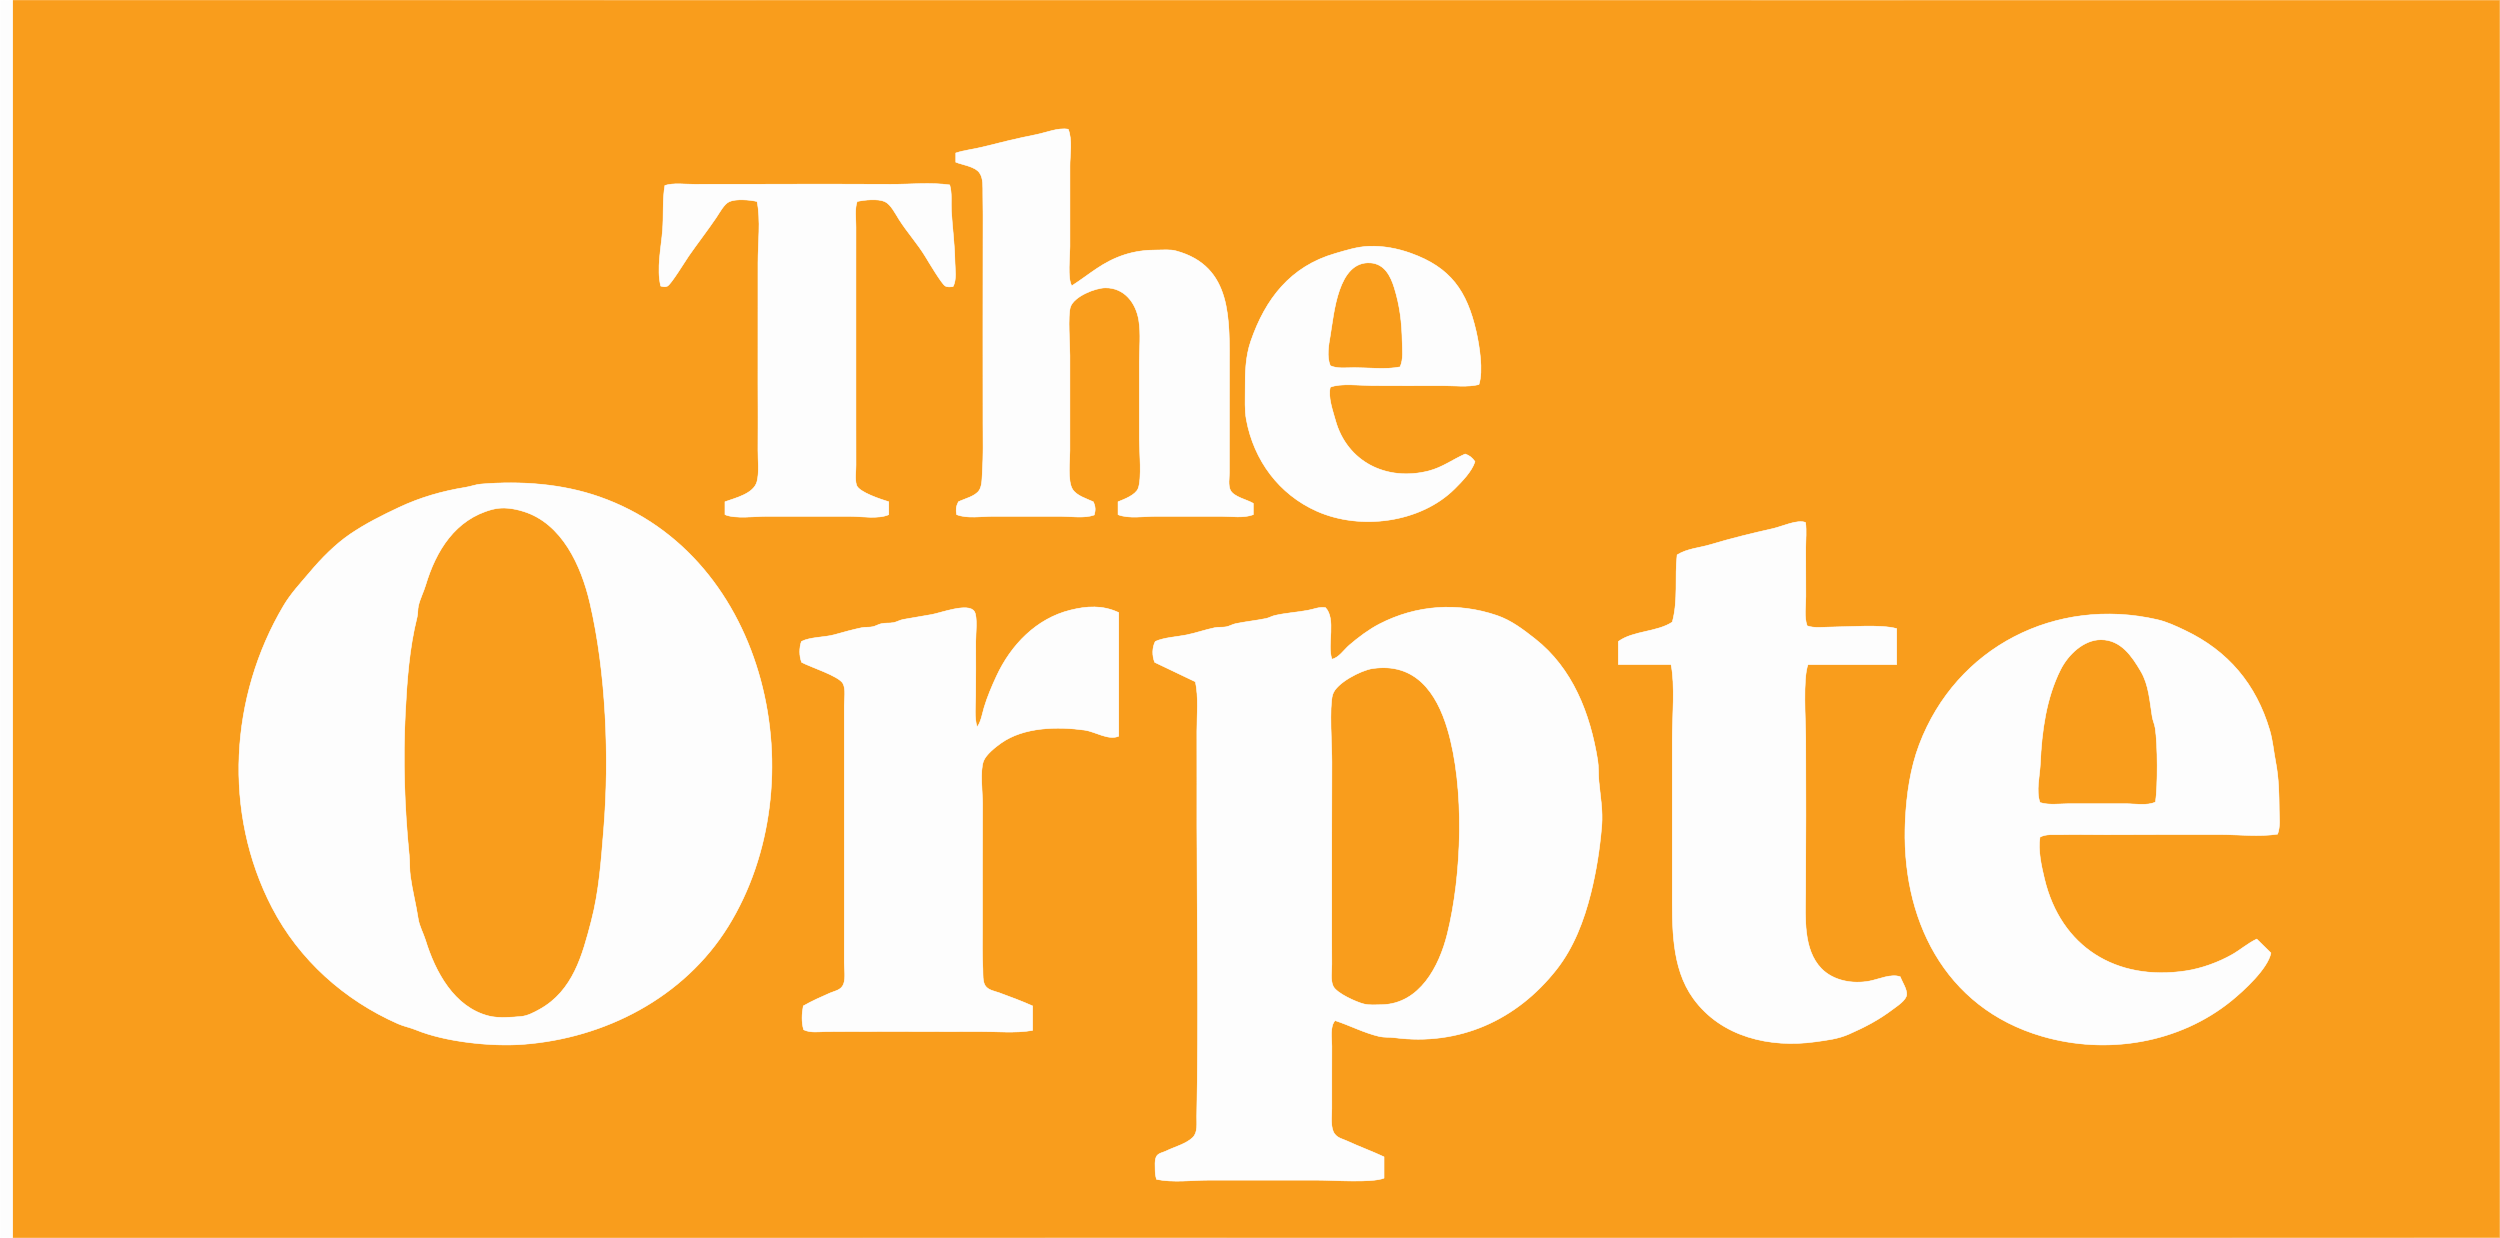
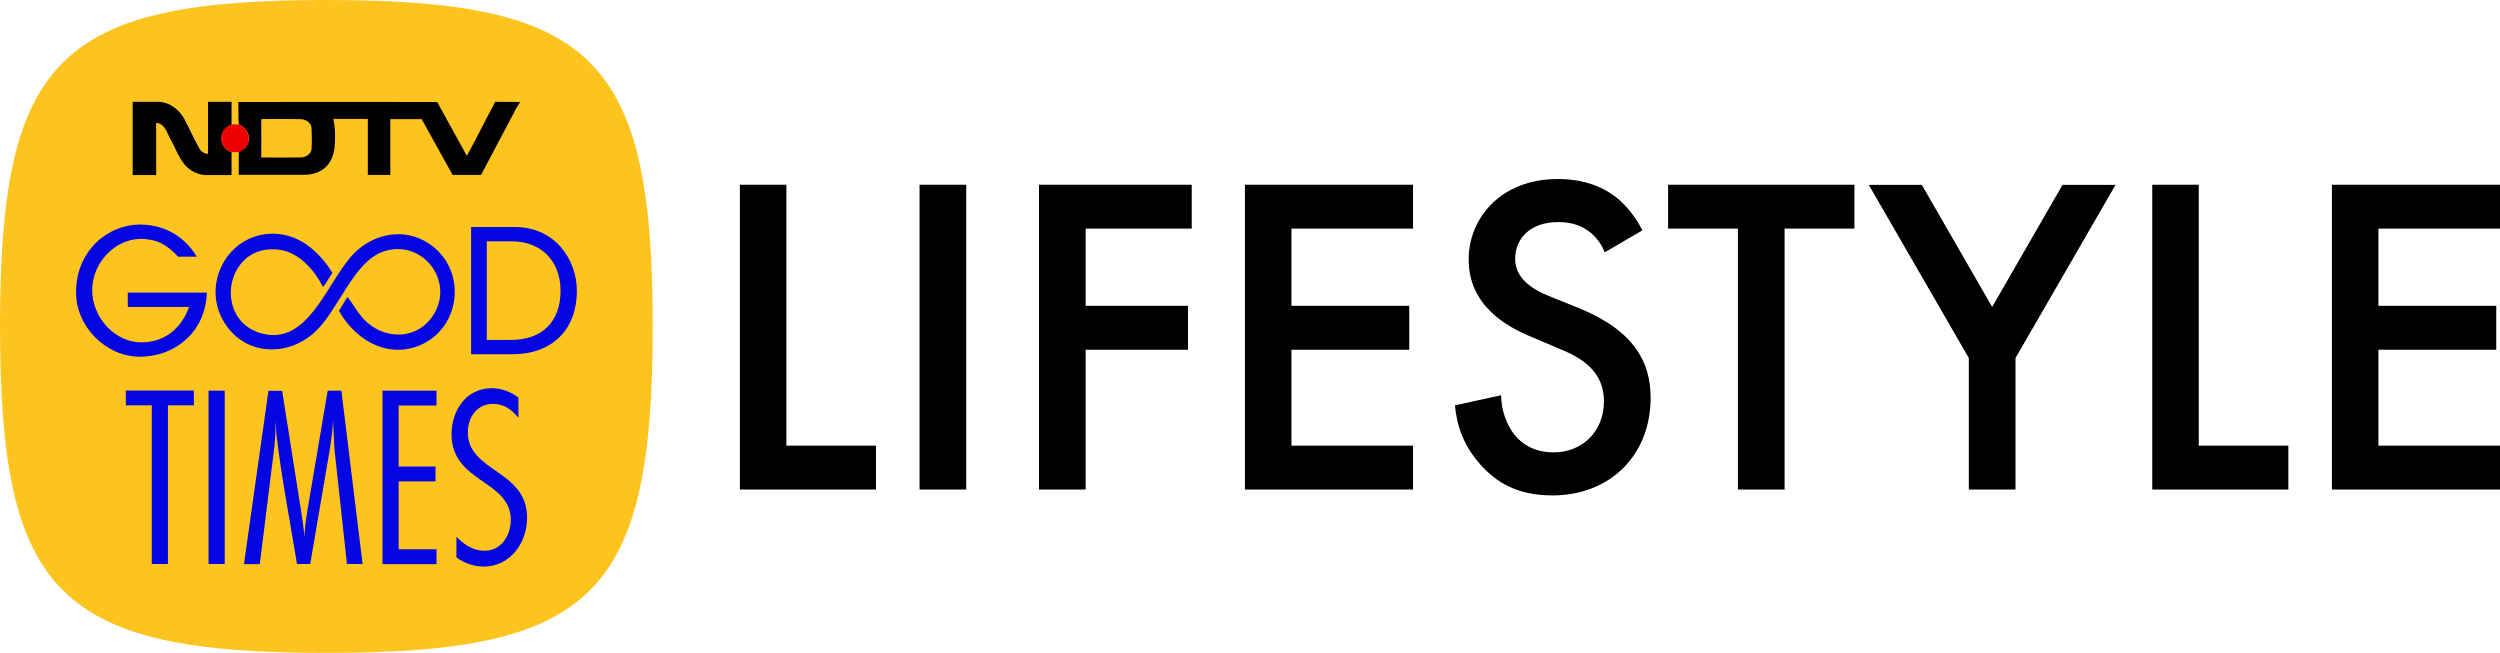
- <svg xmlns="http://www.w3.org/2000/svg" viewBox="0 0 1220 604" width="1220" height="604">
-   <path d="M6.19 0.13C410.73 0.15 815.27 0.17 1219.8 0.2C1219.8 201.44 1219.8 402.68 1219.8 603.93C815.27 603.95 410.73 603.97 6.19 603.99C6.19 402.71 6.19 201.42 6.19 0.13ZM521.31 63.08C516.54 62.15 510.57 64.7 505.75 65.66C496.93 67.4 488.31 69.5 479.63 71.71C475.22 72.84 470.81 73.22 466.42 74.65C466.42 76.15 466.42 77.65 466.42 79.15C469.77 80.5 475.74 81.22 477.96 84.28C479.95 87.03 479.57 91.21 479.63 94.42C479.75 101.73 479.73 109.05 479.7 116.36C479.6 146.66 479.73 176.95 479.69 207.25C479.69 214.82 479.9 222.42 479.4 229.97C479.22 232.69 479.39 236.87 477.89 239.23C475.99 242.22 470.69 243.38 467.7 244.86C466.58 247.03 466.38 248.73 466.83 251.13C471.97 253.19 479.11 251.96 484.63 251.97C495.6 252 506.57 251.96 517.54 251.97C522.64 251.98 529.23 253.05 533.99 251.31C534.69 248.9 534.61 247.13 533.52 244.86C530.26 243.37 525.29 241.92 523.34 238.66C520.92 234.61 522.11 224.57 522.11 219.79C522.09 204.38 522.14 188.97 522.11 173.56C522.1 168.42 521.04 153.95 522.36 149.86C524.06 144.63 534.55 140.48 539.48 140.46C548.74 140.42 554.35 147.84 555.72 156.32C556.78 162.88 556.01 170.06 556.01 176.69C556.01 189.23 556.03 201.77 556.01 214.3C556 219.84 557.3 233.86 555.38 238.45C554.04 241.64 548.53 243.68 545.6 244.86C545.6 246.96 545.6 249.06 545.6 251.16C550.81 253.21 558.17 251.99 563.77 251.98C574.48 251.96 585.19 251.97 595.9 251.97C600.89 251.97 606.95 252.94 611.62 251.14C611.62 249.31 611.62 247.48 611.62 245.65C608.64 243.82 602.08 242.56 600.42 239.18C599.31 236.92 599.91 233.22 599.93 230.76C599.97 224.49 599.91 218.22 599.94 211.95C599.98 201.24 599.96 190.54 599.95 179.83C599.92 156.12 601.63 129.91 573.85 122.42C570.95 121.64 567.54 122.02 564.55 122.01C559.11 121.98 553.86 122.66 548.69 124.34C537.93 127.86 532.09 133.66 523.03 139.48C520.83 136.06 522.13 124.82 522.13 120.28C522.15 107.22 522.17 94.16 522.13 81.1C522.11 75.59 523.41 68.19 521.31 63.08ZM463.47 90.24C454.09 88.89 443.98 90 434.48 89.94C412.81 89.79 391.12 89.84 369.45 89.91C359.26 89.94 349.08 89.9 338.89 89.94C334.24 89.96 328.89 89.13 324.46 90.5C323.22 97.59 323.89 105.2 323.32 112.42C322.65 120.98 320.36 131.23 322.43 139.6C323.6 139.88 324.53 140.21 325.71 139.62C327.53 138.71 334.39 127.4 336.1 124.94C340.49 118.64 345.19 112.58 349.51 106.23C351.05 103.98 353.29 99.63 355.84 98.44C359.12 96.91 366.02 97.53 369.46 98.34C371.27 107.15 369.91 118.93 369.89 128.11C369.86 147.96 369.86 167.81 369.88 187.66C369.88 198.37 369.97 209.08 369.88 219.79C369.84 224.49 370.6 230.49 369.4 235.03C367.82 240.97 358.85 243.01 353.78 244.86C353.78 246.95 353.78 249.04 353.78 251.13C358.64 253.32 368.56 251.96 374.15 251.97C387.73 251.99 401.31 251.96 414.89 251.98C420.51 251.98 428.61 253.43 433.71 251.15C433.71 249.06 433.71 246.96 433.71 244.86C430.31 243.81 419.11 240.24 418 236.77C417.09 233.86 417.74 229.86 417.73 226.84C417.72 219.79 417.7 212.74 417.7 205.68C417.72 182.7 417.68 159.72 417.7 136.73C417.71 128.11 417.66 119.49 417.71 110.87C417.73 106.88 417 102.09 418.29 98.34C421.75 97.55 428.4 96.88 431.75 98.37C434.7 99.69 437.07 104.5 438.7 107.07C442.7 113.38 447.81 118.97 451.68 125.38C453.15 127.8 459.43 138.34 461.17 139.49C462.31 140.24 463.8 139.97 465.06 139.87C467.01 136.54 466.04 131.22 465.99 127.33C465.88 119.22 464.78 111.26 464.29 103.19C464.04 98.93 464.68 94.32 463.47 90.24ZM721.72 187.66C723.94 180.95 721.93 168.5 720.37 161.66C715.85 141.94 707.9 130.54 688.52 123.59C681.95 121.23 675.1 119.93 667.98 120.18C662.35 120.38 656.75 122.19 651.48 123.72C629.74 130.02 617.48 145.86 610.37 166.54C607.79 174.03 607.6 181.94 607.65 189.84C607.67 194.68 607.33 200.1 608.22 204.86C611.89 224.59 624.08 241.22 642.6 249.46C663.9 258.94 693.19 255.14 709.86 238.56C713.4 235.04 718.31 230.06 719.79 225.27C718.51 223.37 717.17 222.32 715 221.54C708.84 224.28 703.83 228.13 697.09 229.84C676.59 235.01 657.3 225.37 651.68 205.03C650.38 200.29 648 193.85 649.18 188.97C654.07 186.91 663.99 188.13 669.55 188.18C681.04 188.3 692.54 188.19 704.03 188.19C709.72 188.19 716.22 189.03 721.72 187.66ZM683.23 179.04C676.17 180.46 668.15 179.41 660.93 179.41C657.12 179.41 652.67 180.05 649.18 178.46C647.35 174.07 648.39 168.36 649.18 163.78C651.01 153.17 652.82 127.24 668.77 128.28C675.67 128.73 678.64 134.76 680.41 140.46C683.12 149.23 684.09 157.27 684.26 166.51C684.33 170.56 684.96 175.34 683.23 179.04ZM234.82 236.21C232.21 236.41 229.8 237.39 227.24 237.8C215.86 239.63 205.09 242.73 194.7 247.62C186.5 251.48 178.44 255.5 170.9 260.63C163.64 265.57 156.78 272.55 151.15 279.24C146.71 284.51 141.95 289.56 138.41 295.52C112.06 339.95 108.74 396.57 132.72 442.83C145.98 468.4 168.04 488.06 194.19 499.59C197.06 500.86 200.17 501.44 203.04 502.61C217.3 508.46 239.61 510.81 255.17 509.66C294.99 506.73 333.77 486.92 355.34 452.12C398.67 382.19 375.32 271.4 292.45 242.42C274.15 236.02 254.18 234.65 234.82 236.21ZM240.28 248.59C245.35 247.26 250.54 248.07 255.4 249.56C274.33 255.39 283.65 276.2 287.84 294.13C295.78 328.09 297.44 369.88 294.59 404.71C293.35 419.81 292.36 434.82 288.54 449.45C284.22 466.02 279.69 483.46 263.34 492.55C260.61 494.06 257.43 495.77 254.26 496.04C249.53 496.45 243.29 496.98 238.66 495.83C221.5 491.58 212.37 474.06 207.66 458.81C206.6 455.41 204.63 451.91 204.09 448.36C203.03 441.41 201.24 434.55 200.27 427.57C199.79 424.16 200.03 420.67 199.69 417.24C197.4 394.01 196.63 371.06 197.82 347.7C198.62 332.13 199.77 316.24 203.54 301.2C204 299.35 203.78 297.44 204.21 295.61C205 292.18 206.71 288.93 207.71 285.59C212.76 268.76 222.13 253.37 240.28 248.59ZM881.11 254.99C877.46 253.29 869.56 256.94 865.44 257.88C855.14 260.22 844.92 262.66 834.87 265.71C829.33 267.39 823.44 267.65 818.43 270.77C817.2 281.71 819.02 292.8 816.08 303.57C808.67 308.51 797 307.74 789.76 313.03C789.76 316.79 789.76 320.54 789.76 324.3C798.32 324.3 806.89 324.3 815.46 324.3C817.5 333.67 816.07 350.66 816.07 360.83C816.08 385.12 816.05 409.41 816.07 433.7C816.09 451.65 815.34 472.1 826.35 487.29C839.99 506.12 863.81 511.49 885.81 508.42C891.66 507.6 896.91 507.04 902.34 504.65C910.2 501.18 916.88 497.71 923.8 492.46C925.81 490.94 930.24 488.14 930.46 485.38C930.67 482.67 928.22 479.18 927.34 476.67C922.94 475.03 917 477.84 912.45 478.73C904.33 480.31 894.76 478.75 888.82 472.61C879.93 463.45 881.05 447.91 881.14 436.05C881.32 410.72 881.3 385.38 881.2 360.04C881.17 351.8 879.73 331.05 882.3 324.32C896.72 324.32 911.15 324.32 925.57 324.32C925.57 318.46 925.57 312.61 925.57 306.76C918.21 304.62 901.97 305.95 893.65 305.99C889.83 306.01 885.5 306.68 881.89 305.41C880.34 301.15 881.25 295.65 881.25 291.09C881.24 283.26 881.18 275.42 881.19 267.59C881.2 263.44 881.67 259.09 881.11 254.99ZM476.8 354.74C475.42 350.09 476.08 344.52 476.11 339.67C476.17 330.79 476.24 321.91 476.16 313.03C476.13 309.67 477.18 300.91 475.45 298.33C472.53 294 459.36 299.02 454.8 299.86C450.07 300.72 445.48 301.46 440.75 302.29C439.09 302.59 437.66 303.53 436.01 303.84C434.03 304.21 431.98 303.9 430.02 304.37C428.6 304.7 427.36 305.52 425.91 305.84C424.1 306.23 422.21 305.95 420.39 306.34C415.96 307.27 411.56 308.51 407.19 309.73C402.42 311.07 395.41 310.79 391.09 313.03C389.98 316.15 389.99 320.14 391.2 323.22C395.46 325.52 409.28 329.86 411.33 333.49C412.89 336.27 412 341.29 412.01 344.37C412.03 352.99 412.03 361.61 412.02 370.23C411.99 395.83 412.02 421.42 412.03 447.02C412.04 454.59 412 462.17 412 469.74C412.01 472.9 412.76 477.19 411.66 480.2C410.55 483.21 407.5 483.52 405 484.61C400.66 486.51 396.12 488.53 392 490.9C391.28 494.7 391.08 498.79 392.17 502.51C395.39 504.13 399.6 503.48 403.18 503.42C409.96 503.32 416.74 503.41 423.51 503.38C441.53 503.29 459.56 503.5 477.58 503.38C486.17 503.32 495.48 504.32 503.91 502.83C503.91 498.85 503.91 494.87 503.91 490.9C498.64 488.56 493.03 486.44 487.6 484.47C485.38 483.67 482.26 483.24 480.8 481.03C479.43 478.96 479.76 475.26 479.64 472.88C479.28 466.11 479.44 459.28 479.44 452.5C479.44 432.39 479.41 412.28 479.49 392.17C479.51 386.72 478.13 376.28 479.96 371.42C481.17 368.21 485.72 364.63 488.45 362.69C499.61 354.72 516.19 354.49 529.29 356.3C534.49 357.02 540.97 361.46 545.93 359.26C545.93 339.15 545.93 319.04 545.93 298.93C538.05 295.24 530.46 295.7 522.22 297.76C505.71 301.89 493.34 314.72 486.28 329.96C484.03 334.8 481.79 340.07 480.26 345.17C479.4 348.05 478.64 352.69 476.8 354.74ZM646.83 296.52C643.41 296.11 641.42 297.24 638.21 297.83C632.83 298.83 627.24 299.13 621.93 300.39C620.51 300.73 619.29 301.53 617.84 301.82C612.92 302.82 607.99 303.32 603.09 304.31C601.45 304.64 600.04 305.57 598.37 305.89C596.52 306.23 594.61 305.93 592.77 306.32C588.17 307.27 583.59 308.91 578.94 309.85C574.35 310.78 567.94 311.08 563.78 313.03C562.19 316 562.21 320.18 563.5 323.22C570.12 326.38 576.74 329.55 583.36 332.71C584.99 340.38 584.05 349.06 584.08 356.91C584.14 372.32 584.07 387.73 584.09 403.14C584.15 450.39 584.93 497.73 584.01 544.96C583.95 548.21 584.61 552.55 582.1 555.04C578.91 558.23 573.03 559.71 569.1 561.67C567.4 562.51 565.08 562.65 564.19 564.67C563.42 566.42 563.7 568.95 563.71 570.82C563.71 572.57 563.9 573.87 564.39 575.52C572.48 577.25 582.12 575.9 590.41 575.9C607.91 575.92 625.41 575.92 642.91 575.91C650.36 575.9 669.44 577.36 675.41 574.93C675.41 571.47 675.41 568.01 675.41 564.55C669.45 561.76 663.34 559.56 657.36 556.79C655.13 555.75 652.98 555.49 651.34 553.38C649.08 550.45 649.94 544.59 649.92 541.05C649.87 530.86 649.95 520.67 649.94 510.49C649.93 506.61 648.93 500.87 651.53 498.04C658.75 500.41 665.52 504 673.02 505.78C675.4 506.35 678.06 506.07 680.5 506.39C711.89 510.5 740.04 497.98 759.55 473.16C768.04 462.37 773.03 449.13 776.31 436.01C779.02 425.17 780.71 414.25 781.65 403C782.27 395.57 780.94 388.53 780.26 381.2C779.94 377.83 780.22 374.36 779.68 371.01C776.02 348.28 767.55 326.16 748.92 311.59C743.2 307.12 737.44 302.71 730.52 300.35C711.28 293.79 691.12 295.24 673.16 304.51C668.07 307.14 662.78 311.1 658.45 314.84C655.86 317.08 653.27 321.09 649.96 321.67C647.54 314.5 652.12 302.1 646.83 296.52ZM1111.46 407.06C1112.87 403.42 1112.28 399.16 1112.25 395.29C1112.19 387.3 1112.04 379.57 1110.52 371.74C1109.53 366.61 1109.11 361.37 1107.63 356.35C1100.96 333.82 1087.31 317.65 1066.28 307.63C1061.95 305.57 1057.41 303.43 1052.7 302.36C1003.24 291.05 954.64 315.7 936.59 363.36C932.2 374.94 930.41 387.7 929.79 400.01C927.35 447.89 948.59 491.82 996.69 505.75C1028.25 514.89 1063.46 509.08 1088.95 488.37C1095.01 483.44 1106.69 472.75 1108.22 465.04C1105.91 462.78 1103.6 460.52 1101.29 458.25C1097.02 460.25 1093.36 463.51 1089.24 465.85C1082.58 469.63 1074.33 472.61 1066.74 473.77C1032.71 478.94 1005.67 462.19 997.71 428.88C996.2 422.55 994.49 415.02 995.51 408.52C998.5 406.88 1002.3 407.4 1005.7 407.32C1013.01 407.14 1020.33 407.37 1027.64 407.34C1046.18 407.26 1064.73 407.24 1083.27 407.25C1092.44 407.26 1102.43 408.46 1111.46 407.06ZM1051.88 391.39C1047.82 393.37 1041.58 392.17 1037.04 392.21C1027.9 392.28 1018.76 392.16 1009.61 392.21C1005.09 392.23 999.82 393.02 995.51 391.63C993.5 386.02 995.43 378.53 995.69 372.58C996.37 356.97 998.57 340.63 1005.62 326.69C1009.21 319.59 1016.76 312.16 1025.29 312.18C1035.07 312.21 1040.43 320.32 1044.75 327.67C1048.66 334.33 1049.04 342.23 1050.27 349.72C1050.59 351.64 1051.44 353.4 1051.74 355.34C1052.96 363.09 1053.02 383.65 1051.88 391.39ZM669.67 326.28C690.67 323.12 701.05 338.01 706.36 355.81C714.88 384.35 713.44 427.01 706.27 455.79C702.35 471.55 692.88 489.93 674.25 490.3C671.51 490.36 668.29 490.61 665.6 489.95C662 489.07 652.29 484.77 650.6 481.28C649.2 478.39 649.94 473.68 649.92 470.53C649.85 461.91 649.88 453.29 649.89 444.67C649.93 420.39 649.83 396.12 649.96 371.84C650 364.58 648.59 344.73 650.35 338.93C652.08 333.24 664.31 327.08 669.67 326.28Z" fill="#F99D1C" fill-rule="evenodd" stroke="#F99D1C" stroke-width="0.25" stroke-linejoin="round" />
-   <path d="M0.2 0.2C2.19 0.17 4.19 0.15 6.19 0.13C6.19 201.42 6.19 402.71 6.19 603.99C4.19 603.97 2.19 603.95 0.2 603.93C0.2 402.68 0.2 201.44 0.2 0.2ZM521.31 63.08C523.41 68.19 522.11 75.59 522.13 81.1C522.17 94.16 522.15 107.22 522.13 120.28C522.13 124.82 520.83 136.06 523.03 139.48C532.09 133.66 537.93 127.86 548.69 124.34C553.86 122.66 559.11 121.98 564.55 122.01C567.54 122.02 570.95 121.64 573.85 122.42C601.63 129.91 599.92 156.12 599.95 179.83C599.96 190.54 599.98 201.24 599.94 211.95C599.91 218.22 599.97 224.49 599.93 230.76C599.91 233.22 599.31 236.92 600.42 239.18C602.08 242.56 608.64 243.82 611.62 245.65C611.62 247.48 611.62 249.31 611.62 251.14C606.95 252.94 600.89 251.97 595.9 251.97C585.19 251.97 574.48 251.96 563.77 251.98C558.17 251.99 550.81 253.21 545.6 251.16C545.6 249.06 545.6 246.96 545.6 244.86C548.53 243.68 554.04 241.64 555.38 238.45C557.3 233.86 556 219.84 556.01 214.3C556.03 201.77 556.01 189.23 556.01 176.69C556.01 170.06 556.78 162.88 555.72 156.32C554.35 147.84 548.74 140.42 539.48 140.46C534.55 140.48 524.06 144.63 522.36 149.86C521.04 153.95 522.1 168.42 522.11 173.56C522.14 188.97 522.09 204.38 522.11 219.79C522.11 224.57 520.92 234.61 523.34 238.66C525.29 241.92 530.26 243.37 533.52 244.86C534.61 247.13 534.69 248.9 533.99 251.31C529.23 253.05 522.64 251.98 517.54 251.97C506.57 251.96 495.6 252 484.63 251.97C479.11 251.96 471.97 253.19 466.83 251.13C466.38 248.73 466.58 247.03 467.7 244.86C470.69 243.38 475.99 242.22 477.89 239.23C479.39 236.87 479.22 232.69 479.4 229.97C479.9 222.42 479.69 214.82 479.69 207.25C479.73 176.95 479.6 146.66 479.7 116.36C479.73 109.05 479.75 101.73 479.63 94.42C479.57 91.21 479.95 87.03 477.96 84.28C475.74 81.22 469.77 80.5 466.42 79.15C466.42 77.65 466.42 76.15 466.42 74.65C470.81 73.22 475.22 72.84 479.63 71.71C488.31 69.5 496.93 67.4 505.75 65.66C510.57 64.7 516.54 62.15 521.31 63.08ZM463.47 90.24C464.68 94.32 464.04 98.93 464.29 103.19C464.78 111.26 465.88 119.22 465.99 127.33C466.04 131.22 467.01 136.54 465.06 139.87C463.8 139.97 462.31 140.24 461.17 139.49C459.43 138.34 453.15 127.8 451.68 125.38C447.81 118.97 442.7 113.38 438.7 107.07C437.07 104.5 434.7 99.69 431.75 98.37C428.4 96.88 421.75 97.55 418.29 98.34C417 102.09 417.73 106.88 417.71 110.87C417.66 119.49 417.71 128.11 417.7 136.73C417.68 159.72 417.72 182.7 417.7 205.68C417.7 212.74 417.72 219.79 417.73 226.84C417.74 229.86 417.09 233.86 418 236.77C419.11 240.24 430.31 243.81 433.71 244.86C433.71 246.96 433.71 249.06 433.71 251.15C428.61 253.43 420.51 251.98 414.89 251.98C401.31 251.96 387.73 251.99 374.15 251.97C368.56 251.96 358.64 253.32 353.78 251.13C353.78 249.04 353.78 246.95 353.78 244.86C358.85 243.01 367.82 240.97 369.4 235.03C370.6 230.49 369.84 224.49 369.88 219.79C369.97 209.08 369.88 198.37 369.88 187.66C369.86 167.81 369.86 147.96 369.89 128.11C369.91 118.93 371.27 107.15 369.46 98.34C366.02 97.53 359.12 96.91 355.84 98.44C353.29 99.63 351.05 103.98 349.51 106.23C345.19 112.58 340.49 118.64 336.1 124.94C334.39 127.4 327.53 138.71 325.71 139.62C324.53 140.21 323.6 139.88 322.43 139.6C320.36 131.23 322.65 120.98 323.32 112.42C323.89 105.2 323.22 97.59 324.46 90.5C328.89 89.13 334.24 89.96 338.89 89.94C349.08 89.9 359.26 89.94 369.45 89.91C391.12 89.84 412.81 89.79 434.48 89.94C443.98 90 454.09 88.89 463.47 90.24ZM721.72 187.66C716.22 189.03 709.72 188.19 704.03 188.19C692.54 188.19 681.04 188.3 669.55 188.18C663.99 188.13 654.07 186.91 649.18 188.97C648 193.85 650.38 200.29 651.68 205.03C657.3 225.37 676.59 235.01 697.09 229.84C703.83 228.13 708.84 224.28 715 221.54C717.17 222.32 718.51 223.37 719.79 225.27C718.31 230.06 713.4 235.04 709.86 238.56C693.19 255.14 663.9 258.94 642.6 249.46C624.08 241.22 611.89 224.59 608.22 204.86C607.33 200.1 607.67 194.68 607.65 189.84C607.6 181.94 607.79 174.03 610.37 166.54C617.48 145.86 629.74 130.02 651.48 123.72C656.75 122.19 662.35 120.38 667.98 120.18C675.1 119.93 681.95 121.23 688.52 123.59C707.9 130.54 715.85 141.94 720.37 161.66C721.93 168.5 723.94 180.95 721.72 187.66ZM683.23 179.04C684.96 175.34 684.33 170.56 684.26 166.51C684.09 157.27 683.12 149.23 680.41 140.46C678.64 134.76 675.67 128.73 668.77 128.28C652.82 127.24 651.01 153.17 649.18 163.78C648.39 168.36 647.35 174.07 649.18 178.46C652.67 180.05 657.12 179.41 660.93 179.41C668.15 179.41 676.17 180.46 683.23 179.04ZM234.82 236.21C254.18 234.65 274.15 236.02 292.45 242.42C375.32 271.4 398.67 382.19 355.34 452.12C333.77 486.92 294.99 506.73 255.17 509.66C239.61 510.81 217.3 508.46 203.04 502.61C200.17 501.44 197.06 500.86 194.19 499.59C168.04 488.06 145.98 468.4 132.72 442.83C108.74 396.57 112.06 339.95 138.41 295.52C141.95 289.56 146.71 284.51 151.15 279.24C156.78 272.55 163.64 265.57 170.9 260.63C178.44 255.5 186.5 251.48 194.7 247.62C205.09 242.73 215.86 239.63 227.24 237.8C229.8 237.39 232.21 236.41 234.82 236.21ZM240.28 248.59C222.13 253.37 212.76 268.76 207.71 285.59C206.71 288.93 205 292.18 204.21 295.61C203.78 297.44 204 299.35 203.54 301.2C199.77 316.24 198.62 332.13 197.82 347.7C196.63 371.06 197.4 394.01 199.69 417.24C200.03 420.67 199.79 424.16 200.27 427.57C201.24 434.55 203.03 441.41 204.09 448.36C204.63 451.91 206.6 455.41 207.66 458.81C212.37 474.06 221.5 491.58 238.66 495.83C243.29 496.98 249.53 496.45 254.26 496.04C257.43 495.77 260.61 494.06 263.34 492.55C279.69 483.46 284.22 466.02 288.54 449.45C292.36 434.82 293.35 419.81 294.59 404.71C297.44 369.88 295.78 328.09 287.84 294.13C283.65 276.2 274.33 255.39 255.4 249.56C250.54 248.07 245.35 247.26 240.28 248.59ZM881.11 254.99C881.67 259.09 881.2 263.44 881.19 267.59C881.18 275.42 881.24 283.26 881.25 291.09C881.25 295.65 880.34 301.15 881.89 305.41C885.5 306.68 889.83 306.01 893.65 305.99C901.97 305.95 918.21 304.62 925.57 306.76C925.57 312.61 925.57 318.46 925.57 324.32C911.15 324.32 896.72 324.32 882.3 324.32C879.73 331.05 881.17 351.8 881.2 360.04C881.3 385.38 881.32 410.72 881.14 436.05C881.05 447.91 879.93 463.45 888.82 472.61C894.76 478.75 904.33 480.31 912.45 478.73C917 477.84 922.94 475.03 927.34 476.67C928.22 479.18 930.67 482.67 930.46 485.38C930.24 488.14 925.81 490.94 923.8 492.46C916.88 497.71 910.2 501.18 902.34 504.65C896.91 507.04 891.66 507.6 885.81 508.42C863.81 511.49 839.99 506.12 826.35 487.29C815.34 472.1 816.09 451.65 816.07 433.7C816.05 409.41 816.08 385.12 816.07 360.83C816.07 350.66 817.5 333.67 815.46 324.3C806.89 324.3 798.32 324.3 789.76 324.3C789.76 320.54 789.76 316.79 789.76 313.03C797 307.74 808.67 308.51 816.08 303.57C819.02 292.8 817.2 281.71 818.43 270.77C823.44 267.65 829.33 267.39 834.87 265.71C844.92 262.66 855.14 260.22 865.44 257.88C869.56 256.94 877.46 253.29 881.11 254.99ZM476.8 354.74C478.64 352.69 479.4 348.05 480.26 345.17C481.79 340.07 484.03 334.8 486.28 329.96C493.34 314.72 505.71 301.89 522.22 297.76C530.46 295.7 538.05 295.24 545.93 298.93C545.93 319.04 545.93 339.15 545.93 359.26C540.97 361.46 534.49 357.02 529.29 356.3C516.19 354.49 499.61 354.72 488.45 362.69C485.72 364.63 481.17 368.21 479.96 371.42C478.13 376.28 479.51 386.72 479.49 392.17C479.41 412.28 479.44 432.39 479.44 452.5C479.44 459.28 479.28 466.11 479.64 472.88C479.76 475.26 479.43 478.96 480.8 481.03C482.26 483.24 485.38 483.67 487.6 484.47C493.03 486.44 498.64 488.56 503.91 490.9C503.91 494.87 503.91 498.85 503.91 502.83C495.48 504.32 486.17 503.32 477.58 503.38C459.56 503.5 441.53 503.29 423.51 503.38C416.74 503.41 409.96 503.32 403.18 503.42C399.6 503.48 395.39 504.13 392.17 502.51C391.08 498.79 391.28 494.7 392 490.9C396.12 488.53 400.66 486.51 405 484.61C407.5 483.52 410.55 483.21 411.66 480.2C412.76 477.19 412.01 472.9 412 469.74C412 462.17 412.04 454.59 412.03 447.02C412.02 421.42 411.99 395.83 412.02 370.23C412.03 361.61 412.03 352.99 412.01 344.37C412 341.29 412.89 336.27 411.33 333.49C409.28 329.86 395.46 325.52 391.2 323.22C389.99 320.14 389.98 316.15 391.09 313.03C395.41 310.79 402.42 311.07 407.19 309.73C411.56 308.51 415.96 307.27 420.39 306.34C422.21 305.95 424.1 306.23 425.91 305.84C427.36 305.52 428.6 304.7 430.02 304.37C431.98 303.9 434.03 304.21 436.01 303.84C437.66 303.53 439.09 302.59 440.75 302.29C445.48 301.46 450.07 300.72 454.8 299.86C459.36 299.02 472.53 294 475.45 298.33C477.18 300.91 476.13 309.67 476.16 313.03C476.24 321.91 476.17 330.79 476.11 339.67C476.08 344.52 475.42 350.09 476.8 354.74ZM646.83 296.52C652.12 302.1 647.54 314.5 649.96 321.67C653.27 321.09 655.86 317.08 658.45 314.84C662.78 311.1 668.07 307.14 673.16 304.51C691.12 295.24 711.28 293.79 730.52 300.35C737.44 302.71 743.2 307.12 748.92 311.59C767.55 326.16 776.02 348.28 779.68 371.01C780.22 374.36 779.94 377.83 780.26 381.2C780.94 388.53 782.27 395.57 781.65 403C780.71 414.25 779.02 425.17 776.31 436.01C773.03 449.13 768.04 462.37 759.55 473.16C740.04 497.98 711.89 510.5 680.5 506.39C678.06 506.07 675.4 506.35 673.02 505.78C665.52 504 658.75 500.41 651.53 498.04C648.93 500.87 649.93 506.61 649.94 510.49C649.95 520.67 649.87 530.86 649.92 541.05C649.94 544.59 649.08 550.45 651.34 553.38C652.98 555.49 655.13 555.75 657.36 556.79C663.34 559.56 669.45 561.76 675.41 564.55C675.41 568.01 675.41 571.47 675.41 574.93C669.44 577.36 650.36 575.9 642.91 575.91C625.41 575.92 607.91 575.92 590.41 575.9C582.12 575.9 572.48 577.25 564.39 575.52C563.9 573.87 563.71 572.57 563.71 570.82C563.7 568.95 563.42 566.42 564.19 564.67C565.08 562.65 567.4 562.51 569.1 561.67C573.03 559.71 578.91 558.23 582.1 555.04C584.61 552.55 583.95 548.21 584.01 544.96C584.93 497.73 584.15 450.39 584.09 403.14C584.07 387.73 584.14 372.32 584.08 356.91C584.05 349.06 584.99 340.38 583.36 332.71C576.74 329.55 570.12 326.38 563.5 323.22C562.21 320.18 562.19 316 563.78 313.03C567.94 311.08 574.35 310.78 578.94 309.85C583.59 308.91 588.17 307.27 592.77 306.32C594.61 305.93 596.52 306.23 598.37 305.89C600.04 305.57 601.45 304.64 603.09 304.31C607.99 303.32 612.92 302.82 617.84 301.82C619.29 301.53 620.51 300.73 621.93 300.39C627.24 299.13 632.83 298.83 638.21 297.83C641.42 297.24 643.41 296.11 646.83 296.52ZM1111.46 407.06C1102.43 408.46 1092.44 407.26 1083.27 407.25C1064.73 407.24 1046.18 407.26 1027.64 407.34C1020.33 407.37 1013.01 407.14 1005.7 407.32C1002.3 407.4 998.5 406.88 995.51 408.52C994.49 415.02 996.2 422.55 997.71 428.88C1005.67 462.19 1032.71 478.94 1066.74 473.77C1074.33 472.61 1082.58 469.63 1089.24 465.85C1093.36 463.51 1097.02 460.25 1101.29 458.25C1103.6 460.52 1105.91 462.78 1108.22 465.04C1106.69 472.75 1095.01 483.44 1088.95 488.37C1063.46 509.08 1028.25 514.89 996.69 505.75C948.59 491.82 927.35 447.89 929.79 400.01C930.41 387.7 932.2 374.94 936.59 363.36C954.64 315.7 1003.24 291.05 1052.7 302.36C1057.41 303.43 1061.95 305.57 1066.28 307.63C1087.31 317.65 1100.96 333.82 1107.63 356.35C1109.11 361.37 1109.53 366.61 1110.52 371.74C1112.04 379.57 1112.19 387.3 1112.25 395.29C1112.28 399.16 1112.87 403.42 1111.46 407.06ZM1051.88 391.39C1053.02 383.65 1052.96 363.09 1051.74 355.34C1051.44 353.4 1050.59 351.64 1050.27 349.72C1049.04 342.23 1048.66 334.33 1044.75 327.67C1040.43 320.32 1035.07 312.21 1025.29 312.18C1016.76 312.16 1009.21 319.59 1005.62 326.69C998.57 340.63 996.37 356.97 995.69 372.58C995.43 378.53 993.5 386.02 995.51 391.63C999.82 393.02 1005.09 392.23 1009.61 392.21C1018.76 392.16 1027.9 392.28 1037.04 392.21C1041.58 392.17 1047.82 393.37 1051.88 391.39ZM669.67 326.28C664.31 327.08 652.08 333.24 650.35 338.93C648.59 344.73 650 364.58 649.96 371.84C649.83 396.12 649.93 420.39 649.89 444.67C649.88 453.29 649.85 461.91 649.92 470.53C649.94 473.68 649.2 478.39 650.6 481.28C652.29 484.77 662 489.07 665.6 489.95C668.29 490.61 671.51 490.36 674.25 490.3C692.88 489.93 702.35 471.55 706.27 455.79C713.44 427.01 714.88 384.35 706.36 355.81C701.05 338.01 690.67 323.12 669.67 326.28Z" fill="#fdfdfd" fill-rule="evenodd" stroke="#fdfdfd" stroke-width="0.25" stroke-linejoin="round" />
+ <svg xmlns="http://www.w3.org/2000/svg" viewBox="0 0 153.2 40.01">
+   <path fill="#fdc41f" d="M40,20.03C40,3.58,36.42,0,20,0S0,3.58,0,20.03v-.05c0,16.44,3.58,20.03,20,20.03s20-3.58,20-20.03" />
+   <path fill="#000" d="M8.12,6.24h1.64c.65.04,1.22.48,1.53,1.04.31.59.59,1.21.91,1.79.1.21.31.35.55.36v-3.19h1.44v1.4c-.33.13-.61.42-.62.8-.05.4.25.77.62.89v1.4h-1.43c-.55.03-1.1-.23-1.45-.65-.39-.48-.59-1.08-.89-1.6-.2-.37-.34-.93-.85-.95v3.2h-1.44v-4.48h0ZM14.61,6.25c4.06,0,8.12-.01,12.18,0,.61,1.1,1.22,2.2,1.82,3.3.6-1.1,1.15-2.22,1.74-3.31.51,0,1.02,0,1.53.01-.08.12-.17.25-.24.38-.72,1.37-1.44,2.73-2.16,4.09h-1.74c-.63-1.14-1.28-2.28-1.9-3.42h-1.92v3.42h-1.38v-3.43h-2.12c.13.49.12,1,.1,1.5-.02.51-.16,1.06-.53,1.42-.36.38-.91.51-1.42.5h-3.94v-1.4c.31-.12.58-.38.61-.73.06-.42-.23-.82-.61-.96-.03-.46-.01-.93-.03-1.39M16.01,7.31c.01.78,0,1.56,0,2.34.79.01,1.58,0,2.36,0,.31.01.67-.16.72-.5.03-.44.02-.87,0-1.31-.03-.35-.4-.55-.72-.54-.79,0-1.58-.02-2.36,0h0Z" />
+   <path fill="#e00" d="M13.56,8.43c0-.37.29-.67.62-.8.14-.01.29-.01.44,0 .38.14.68.53.61.96-.03.35-.3.61-.61.73-.14.01-.29.01-.44,0-.36-.13-.66-.49-.62-.89Z" />
+   <path fill="#0305e3" d="M10.29,24.84v9.72h-.99v-9.72h-1.59v-.91h4.17v.91h-1.59ZM12.78,34.56v-10.62h.99v10.62h-.99ZM21.26,34.56l-.75-6.9c-.06-.64-.06-1.29-.1-1.93-.03.65-.11,1.29-.22,1.93l-1.18,6.9h-.81c-.43-2.64-.95-5.27-1.26-7.93-.03-.3-.03-.59-.06-.89v.37c0,.51-.03,1.04-.1,1.55l-.86,6.91h-.97l1.5-10.62h.84l1.15,7.29c.08.56.18,1.11.21,1.67.03-.56.1-1.1.19-1.64l1.24-7.33h.84l1.3,10.62h-.97.01ZM23.44,34.56v-10.62h3.31v.91h-2.32v3.74h2.26v.91h-2.26v4.16h2.32v.91h-3.31ZM31.78,25.61c-.43-.51-.88-.86-1.58-.86-.97,0-1.53.83-1.53,1.74,0,2.45,3.63,2.29,3.63,5.24,0,1.53-1.03,2.99-2.66,2.99-.6,0-1.19-.21-1.67-.56v-1.27c.46.48,1.02.86,1.72.86,1.03,0,1.61-.94,1.61-1.9,0-2.44-3.63-2.26-3.63-5.24,0-1.45.89-2.82,2.45-2.82.64,0,1.15.21,1.65.57v1.24h.01ZM8.57,21.86c-2.08,0-3.91-1.84-3.91-3.94,0-2.6,1.99-4.16,3.91-4.16,1.48,0,2.72.7,3.49,1.97h-1.15c-.68-.76-1.36-1.09-2.28-1.09-1.59,0-2.98,1.47-2.98,3.14s1.38,3.2,3.02,3.2c1.31,0,2.35-.74,2.87-2.04l.05-.13h-3.76v-.88h4.85c-.05,1.18-.5,2.18-1.3,2.89-.75.67-1.74,1.04-2.81,1.04h0ZM28.87,21.71v-7.8h2.68c2.47,0,3.8,2.01,3.8,3.9,0,2.41-1.52,3.9-3.97,3.9h-2.51ZM29.84,20.83h1.48c1.9,0,3.03-1.12,3.03-3s-1.23-3.04-2.98-3.04h-1.54v6.03h.01ZM19.79,17.58c-.52-1.02-1.44-2.09-2.64-2.27-3.28-.49-4.15,4.18-1.23,5.09,3.1.96,4.19-3.5,5.98-5.07,1.34-1.17,3.21-1.35,4.64-.22,2.16,1.72,1.59,5.23-1.02,6.13-1.97.68-3.8-.51-4.75-2.19l.51-.84s.05.02.06.04c.4.53.63,1.03,1.15,1.5,1.25,1.11,3.14,1.02,4.07-.45,1.31-2.07-.66-4.66-3.03-3.9-1.88.61-2.8,3.67-4.28,4.99-1.59,1.43-4.04,1.41-5.34-.38-1.8-2.46.09-5.97,3.16-5.67,1.44.14,2.57,1.19,3.3,2.38l-.52.81-.07.03h0v.02Z" />
+   <path d="M153.2,11.32v2.69h-7.45v4.73h7.22v2.69h-7.22v5.88h7.45v2.69h-10.3V11.32h10.3ZM131.88,11.32h2.86v15.99h5.49v2.69h-8.34V11.32h-.01ZM120.65,30v-8.06l-6.13-10.61h3.25l4.31,7.48,4.31-7.48h3.25l-6.13,10.61v8.06h-2.86ZM113.64,14.01h-4.28v15.99h-2.86v-15.99h-4.28v-2.69h11.42v2.69ZM100.64,14.12l-2.3,1.34c-.17-.42-.42-.81-.84-1.18-.59-.48-1.2-.67-2.02-.67-1.74,0-2.63,1.04-2.63,2.24,0,.56.2,1.54,2.02,2.27l1.88.76c3.44,1.4,4.4,3.36,4.4,5.49,0,3.56-2.52,5.99-6.02,5.99-2.16,0-3.44-.81-4.4-1.88-1.01-1.12-1.46-2.35-1.57-3.64l2.83-.62c0,.92.34,1.79.78,2.38.53.67,1.32,1.12,2.44,1.12,1.74,0,3.08-1.26,3.08-3.14s-1.46-2.69-2.69-3.19l-1.79-.76c-1.54-.64-3.81-1.93-3.81-4.73,0-2.52,1.96-4.93,5.46-4.93,2.02,0,3.16.76,3.75,1.26.5.45,1.04,1.09,1.43,1.88h0ZM86.59,11.32v2.69h-7.45v4.73h7.22v2.69h-7.22v5.88h7.45v2.69h-10.3V11.32h10.3ZM73.03,11.32v2.69h-6.5v4.73h6.27v2.69h-6.27v8.57h-2.86V11.32h9.36ZM56.35,11.32h2.86v18.68h-2.86V11.32ZM45.33,11.32h2.86v15.99h5.49v2.69h-8.34V11.32h0Z" />
</svg>
